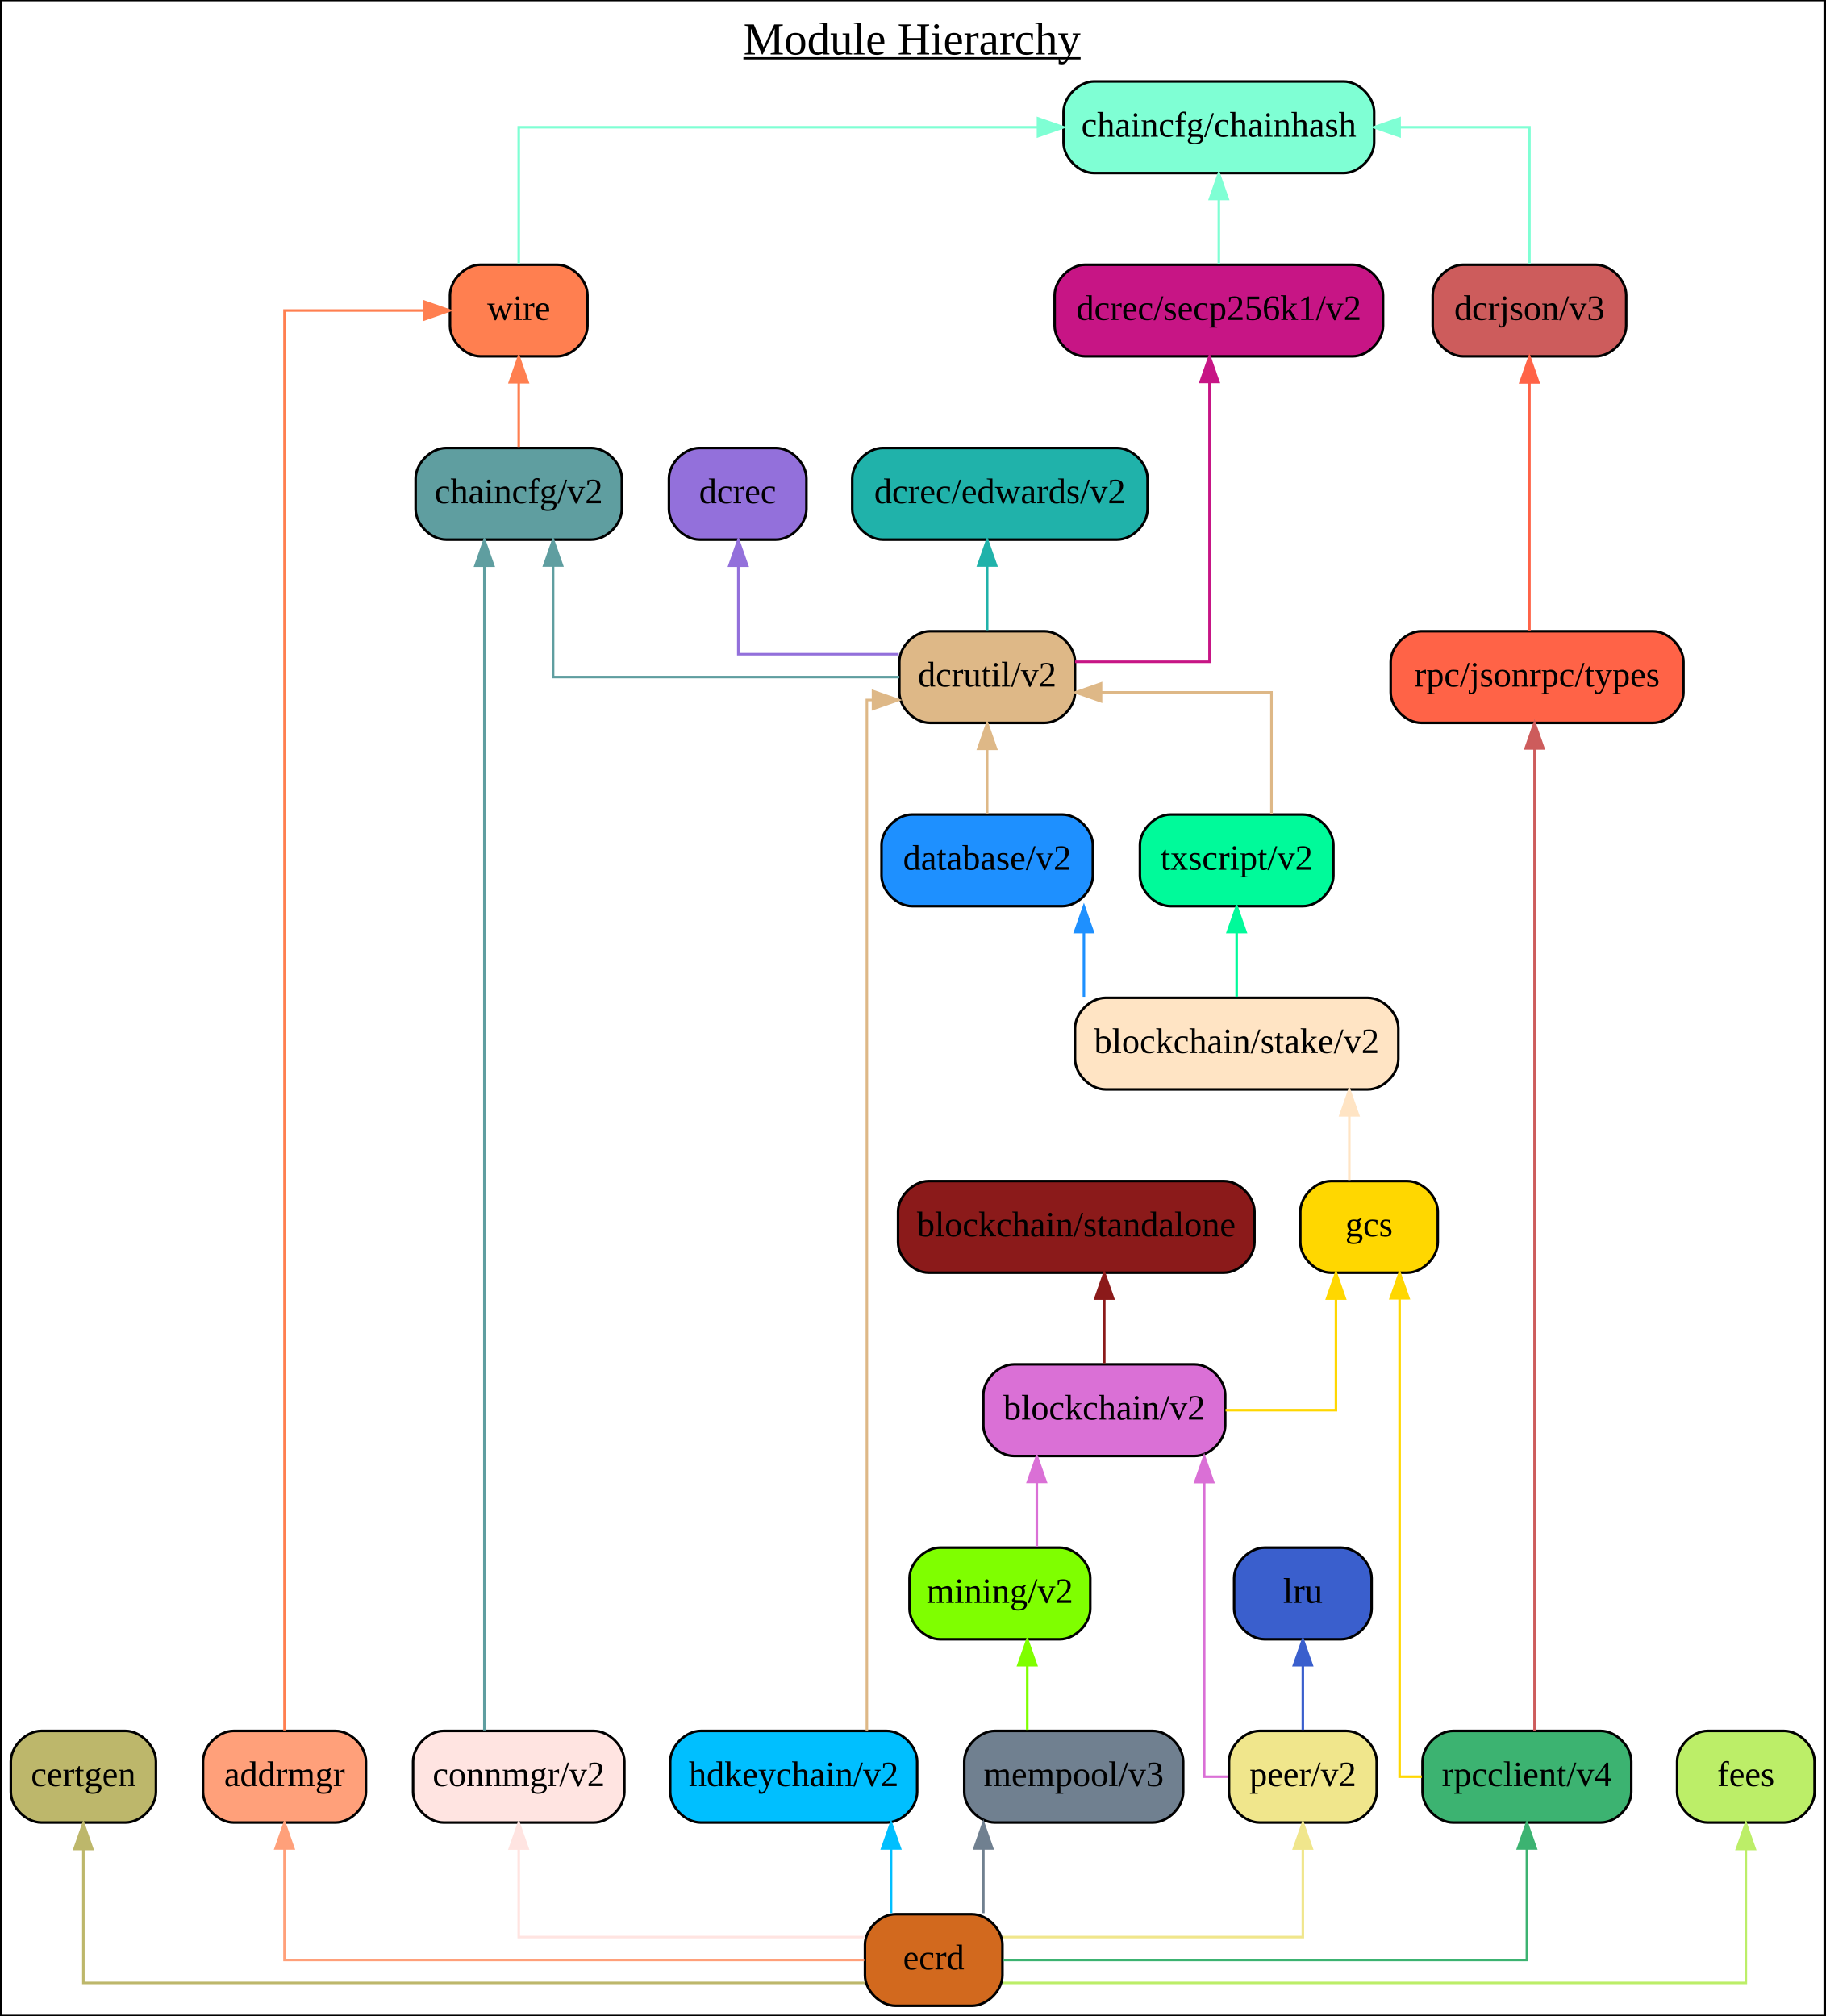
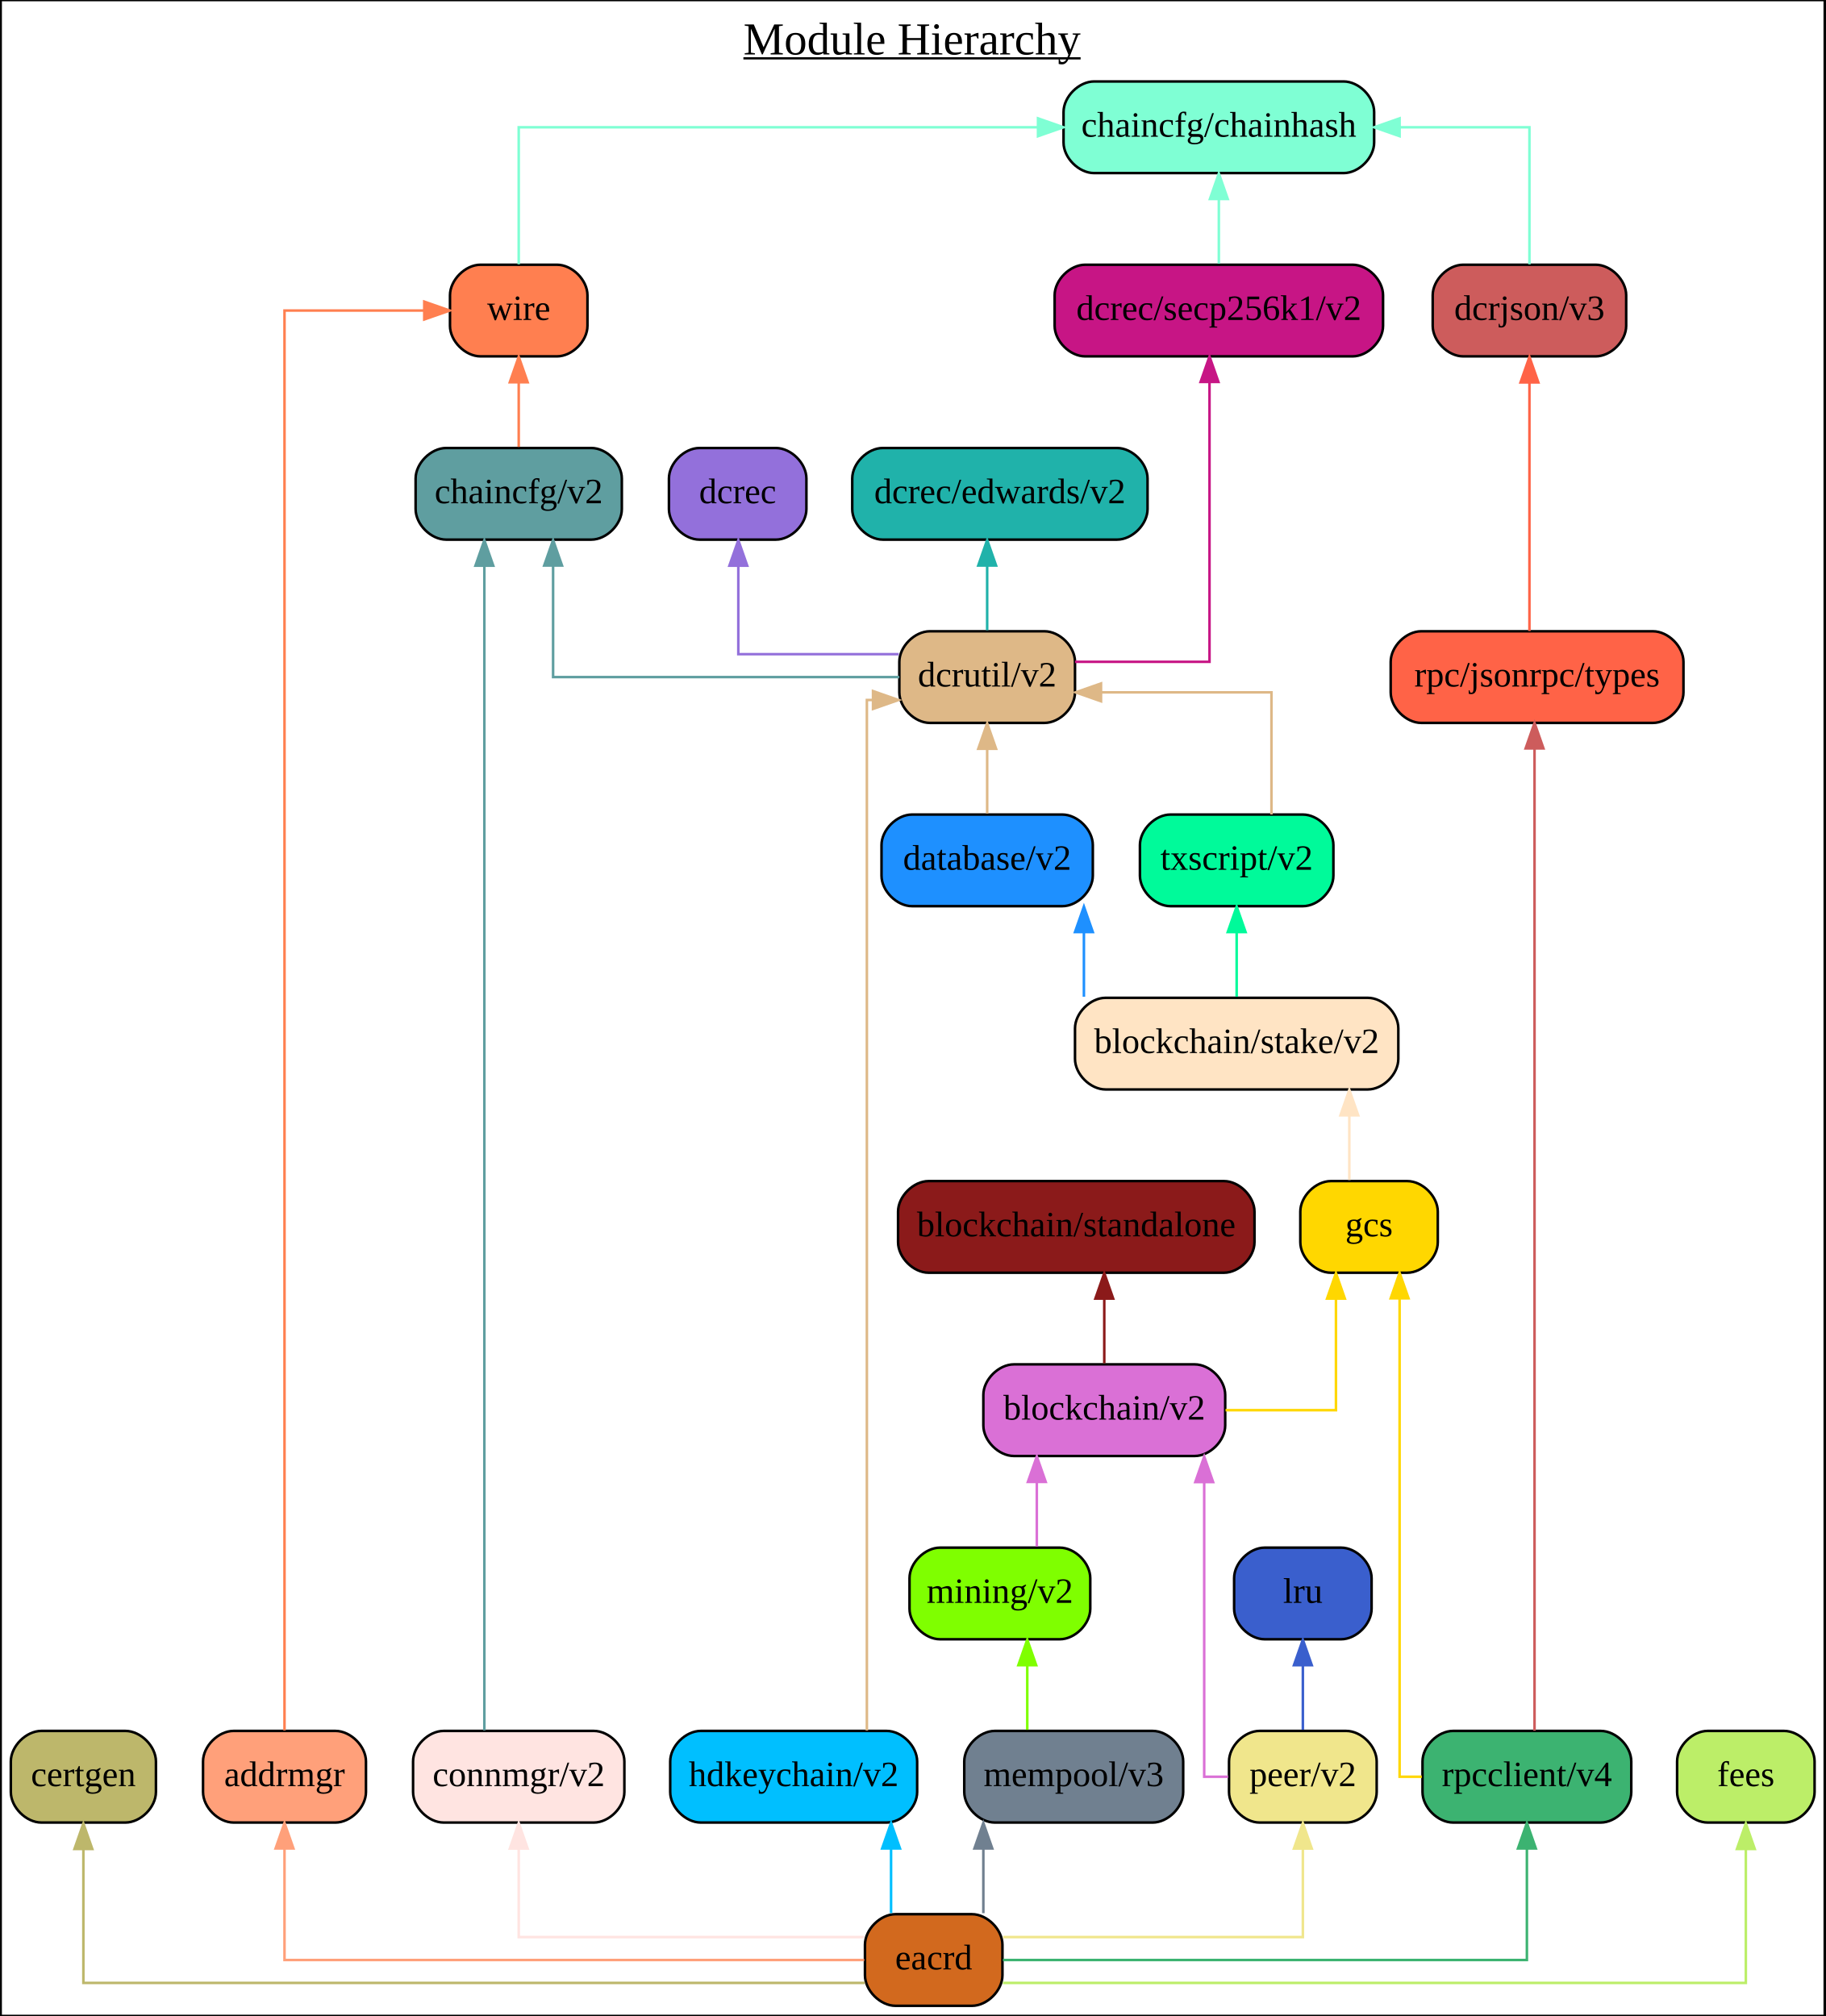
<svg xmlns="http://www.w3.org/2000/svg" width="717pt" height="792pt" viewBox="0.00 0.00 716.50 792.00">
  <g id="graph0" class="graph" transform="scale(1 1) rotate(0) translate(4 788)">
    <polygon fill="white" stroke="#000000" points="-4,4 -4,-788 712.5,-788 712.5,4 -4,4" />
    <text text-anchor="start" x="287.75" y="-766.6" font-family="Times New Roman,serif" text-decoration="underline" font-size="18.00">Module Hierarchy</text>
    <g id="node1" class="node">
      <path fill="darkkhaki" stroke="black" d="M45,-108C45,-108 12,-108 12,-108 6,-108 0,-102 0,-96 0,-96 0,-84 0,-84 0,-78 6,-72 12,-72 12,-72 45,-72 45,-72 51,-72 57,-78 57,-84 57,-84 57,-96 57,-96 57,-102 51,-108 45,-108" />
      <text text-anchor="middle" x="28.5" y="-86.3" font-family="Times New Roman,serif" font-size="14.00">certgen</text>
    </g>
    <g id="node26" class="node">
      <path fill="chocolate" stroke="black" d="M377.5,-36C377.5,-36 347.5,-36 347.5,-36 341.5,-36 335.5,-30 335.5,-24 335.5,-24 335.5,-12 335.5,-12 335.5,-6 341.5,-0 347.5,-0 347.5,-0 377.5,-0 377.5,-0 383.5,-0 389.5,-6 389.5,-12 389.5,-12 389.5,-24 389.5,-24 389.5,-30 383.5,-36 377.5,-36" />
-       <text text-anchor="middle" x="362.5" y="-14.3" font-family="Times New Roman,serif" font-size="14.00">ecrd</text>
+       <text text-anchor="middle" x="362.5" y="-14.3" font-family="Times New Roman,serif" font-size="14.00">eacrd</text>
    </g>
    <g id="edge28" class="edge">
      <path fill="none" stroke="darkkhaki" d="M28.5,-61.62C28.5,-61.62 28.5,-9 28.5,-9 28.5,-9 255.936,-9 335.45,-9" />
      <polygon fill="darkkhaki" stroke="darkkhaki" points="25,-61.62 28.5,-71.62 32,-61.62 25,-61.62" />
    </g>
    <g id="node2" class="node">
      <path fill="aquamarine" stroke="black" d="M523.5,-756C523.5,-756 425.5,-756 425.5,-756 419.5,-756 413.5,-750 413.5,-744 413.5,-744 413.5,-732 413.5,-732 413.5,-726 419.5,-720 425.5,-720 425.5,-720 523.5,-720 523.5,-720 529.5,-720 535.5,-726 535.5,-732 535.5,-732 535.5,-744 535.5,-744 535.5,-750 529.5,-756 523.5,-756" />
      <text text-anchor="middle" x="474.5" y="-734.3" font-family="Times New Roman,serif" font-size="14.00">chaincfg/chainhash</text>
    </g>
    <g id="node3" class="node">
      <path fill="indianred" stroke="black" d="M622.5,-684C622.5,-684 570.5,-684 570.5,-684 564.5,-684 558.5,-678 558.5,-672 558.5,-672 558.5,-660 558.5,-660 558.5,-654 564.5,-648 570.5,-648 570.5,-648 622.5,-648 622.5,-648 628.5,-648 634.5,-654 634.5,-660 634.5,-660 634.5,-672 634.5,-672 634.5,-678 628.5,-684 622.5,-684" />
      <text text-anchor="middle" x="596.5" y="-662.3" font-family="Times New Roman,serif" font-size="14.00">dcrjson/v3</text>
    </g>
    <g id="edge1" class="edge">
      <path fill="none" stroke="aquamarine" d="M545.5,-738C545.5,-738 596.5,-738 596.5,-738 596.5,-738 596.5,-705.498 596.5,-684.169" />
      <polygon fill="aquamarine" stroke="aquamarine" points="545.5,-734.5 535.5,-738 545.5,-741.5 545.5,-734.5" />
    </g>
    <g id="node5" class="node">
      <path fill="coral" stroke="black" d="M214.5,-684C214.5,-684 184.5,-684 184.5,-684 178.5,-684 172.5,-678 172.5,-672 172.5,-672 172.5,-660 172.5,-660 172.5,-654 178.5,-648 184.5,-648 184.5,-648 214.5,-648 214.5,-648 220.5,-648 226.5,-654 226.5,-660 226.5,-660 226.5,-672 226.5,-672 226.5,-678 220.5,-684 214.5,-684" />
      <text text-anchor="middle" x="199.5" y="-662.3" font-family="Times New Roman,serif" font-size="14.00">wire</text>
    </g>
    <g id="edge2" class="edge">
      <path fill="none" stroke="aquamarine" d="M403.469,-738C403.469,-738 199.5,-738 199.5,-738 199.5,-738 199.5,-705.498 199.5,-684.169" />
      <polygon fill="aquamarine" stroke="aquamarine" points="403.469,-741.5 413.469,-738 403.469,-734.5 403.469,-741.5" />
    </g>
    <g id="node11" class="node">
      <path fill="mediumvioletred" stroke="black" d="M527,-684C527,-684 422,-684 422,-684 416,-684 410,-678 410,-672 410,-672 410,-660 410,-660 410,-654 416,-648 422,-648 422,-648 527,-648 527,-648 533,-648 539,-654 539,-660 539,-660 539,-672 539,-672 539,-678 533,-684 527,-684" />
      <text text-anchor="middle" x="474.5" y="-662.3" font-family="Times New Roman,serif" font-size="14.00">dcrec/secp256k1/v2</text>
    </g>
    <g id="edge6" class="edge">
      <path fill="none" stroke="aquamarine" d="M474.5,-709.831C474.5,-709.831 474.5,-684.413 474.5,-684.413" />
      <polygon fill="aquamarine" stroke="aquamarine" points="471,-709.831 474.5,-719.831 478,-709.831 471,-709.831" />
    </g>
    <g id="node4" class="node">
      <path fill="tomato" stroke="black" d="M645,-540C645,-540 554,-540 554,-540 548,-540 542,-534 542,-528 542,-528 542,-516 542,-516 542,-510 548,-504 554,-504 554,-504 645,-504 645,-504 651,-504 657,-510 657,-516 657,-516 657,-528 657,-528 657,-534 651,-540 645,-540" />
      <text text-anchor="middle" x="599.5" y="-518.3" font-family="Times New Roman,serif" font-size="14.00">rpc/jsonrpc/types</text>
    </g>
    <g id="edge24" class="edge">
      <path fill="none" stroke="tomato" d="M596.5,-637.762C596.5,-637.762 596.5,-540.09 596.5,-540.09" />
      <polygon fill="tomato" stroke="tomato" points="593,-637.762 596.5,-647.762 600,-637.762 593,-637.762" />
    </g>
    <g id="node24" class="node">
      <path fill="mediumseagreen" stroke="black" d="M624.5,-108C624.5,-108 566.5,-108 566.5,-108 560.5,-108 554.5,-102 554.5,-96 554.5,-96 554.5,-84 554.5,-84 554.5,-78 560.5,-72 566.5,-72 566.5,-72 624.5,-72 624.5,-72 630.5,-72 636.5,-78 636.5,-84 636.5,-84 636.5,-96 636.5,-96 636.5,-102 630.5,-108 624.5,-108" />
      <text text-anchor="middle" x="595.5" y="-86.3" font-family="Times New Roman,serif" font-size="14.00">rpcclient/v4</text>
    </g>
    <g id="edge25" class="edge">
      <path fill="none" stroke="indianred" d="M598.5,-493.987C598.5,-493.987 598.5,-108.089 598.5,-108.089" />
      <polygon fill="indianred" stroke="indianred" points="595,-493.987 598.5,-503.987 602,-493.988 595,-493.987" />
    </g>
    <g id="node6" class="node">
      <path fill="lightsalmon" stroke="black" d="M127.5,-108C127.5,-108 87.5,-108 87.5,-108 81.5,-108 75.5,-102 75.5,-96 75.5,-96 75.5,-84 75.5,-84 75.5,-78 81.5,-72 87.5,-72 87.5,-72 127.5,-72 127.5,-72 133.5,-72 139.5,-78 139.5,-84 139.5,-84 139.5,-96 139.5,-96 139.5,-102 133.5,-108 127.5,-108" />
      <text text-anchor="middle" x="107.5" y="-86.3" font-family="Times New Roman,serif" font-size="14.00">addrmgr</text>
    </g>
    <g id="edge3" class="edge">
      <path fill="none" stroke="coral" d="M162.395,-666C162.395,-666 107.5,-666 107.5,-666 107.5,-666 107.5,-206.099 107.5,-108.19" />
      <polygon fill="coral" stroke="coral" points="162.395,-669.5 172.395,-666 162.395,-662.5 162.395,-669.5" />
    </g>
    <g id="node7" class="node">
      <path fill="cadetblue" stroke="black" d="M228,-612C228,-612 171,-612 171,-612 165,-612 159,-606 159,-600 159,-600 159,-588 159,-588 159,-582 165,-576 171,-576 171,-576 228,-576 228,-576 234,-576 240,-582 240,-588 240,-588 240,-600 240,-600 240,-606 234,-612 228,-612" />
      <text text-anchor="middle" x="199.5" y="-590.3" font-family="Times New Roman,serif" font-size="14.00">chaincfg/v2</text>
    </g>
    <g id="edge4" class="edge">
      <path fill="none" stroke="coral" d="M199.5,-637.831C199.5,-637.831 199.5,-612.413 199.5,-612.413" />
      <polygon fill="coral" stroke="coral" points="196,-637.831 199.5,-647.831 203,-637.831 196,-637.831" />
    </g>
    <g id="edge29" class="edge">
      <path fill="none" stroke="lightsalmon" d="M107.5,-61.831C107.5,-61.831 107.5,-18 107.5,-18 107.5,-18 269.427,-18 335.211,-18" />
      <polygon fill="lightsalmon" stroke="lightsalmon" points="104,-61.831 107.5,-71.831 111,-61.831 104,-61.831" />
    </g>
    <g id="node8" class="node">
      <path fill="mistyrose" stroke="black" d="M229,-108C229,-108 170,-108 170,-108 164,-108 158,-102 158,-96 158,-96 158,-84 158,-84 158,-78 164,-72 170,-72 170,-72 229,-72 229,-72 235,-72 241,-78 241,-84 241,-84 241,-96 241,-96 241,-102 235,-108 229,-108" />
      <text text-anchor="middle" x="199.5" y="-86.3" font-family="Times New Roman,serif" font-size="14.00">connmgr/v2</text>
    </g>
    <g id="edge5" class="edge">
      <path fill="none" stroke="cadetblue" d="M186,-565.765C186,-565.765 186,-108.211 186,-108.211" />
      <polygon fill="cadetblue" stroke="cadetblue" points="182.5,-565.765 186,-575.765 189.5,-565.765 182.5,-565.765" />
    </g>
    <g id="node12" class="node">
      <path fill="burlywood" stroke="black" d="M406,-540C406,-540 361,-540 361,-540 355,-540 349,-534 349,-528 349,-528 349,-516 349,-516 349,-510 355,-504 361,-504 361,-504 406,-504 406,-504 412,-504 418,-510 418,-516 418,-516 418,-528 418,-528 418,-534 412,-540 406,-540" />
      <text text-anchor="middle" x="383.5" y="-518.3" font-family="Times New Roman,serif" font-size="14.00">dcrutil/v2</text>
    </g>
    <g id="edge7" class="edge">
      <path fill="none" stroke="cadetblue" d="M213,-565.831C213,-565.831 213,-522 213,-522 213,-522 299.176,-522 348.997,-522" />
      <polygon fill="cadetblue" stroke="cadetblue" points="209.5,-565.831 213,-575.831 216.5,-565.831 209.5,-565.831" />
    </g>
    <g id="edge31" class="edge">
      <path fill="none" stroke="mistyrose" d="M199.5,-61.778C199.5,-61.778 199.5,-27 199.5,-27 199.5,-27 288.815,-27 335.217,-27" />
      <polygon fill="mistyrose" stroke="mistyrose" points="196,-61.778 199.5,-71.778 203,-61.778 196,-61.778" />
    </g>
    <g id="node9" class="node">
      <path fill="mediumpurple" stroke="black" d="M300.5,-612C300.5,-612 270.5,-612 270.5,-612 264.5,-612 258.5,-606 258.5,-600 258.5,-600 258.5,-588 258.5,-588 258.5,-582 264.5,-576 270.5,-576 270.5,-576 300.5,-576 300.5,-576 306.5,-576 312.5,-582 312.5,-588 312.5,-588 312.5,-600 312.5,-600 312.5,-606 306.5,-612 300.5,-612" />
      <text text-anchor="middle" x="285.5" y="-590.3" font-family="Times New Roman,serif" font-size="14.00">dcrec</text>
    </g>
    <g id="edge8" class="edge">
      <path fill="none" stroke="mediumpurple" d="M285.75,-565.778C285.75,-565.778 285.75,-531 285.75,-531 285.75,-531 320.666,-531 348.762,-531" />
      <polygon fill="mediumpurple" stroke="mediumpurple" points="282.25,-565.778 285.75,-575.778 289.25,-565.778 282.25,-565.778" />
    </g>
    <g id="node10" class="node">
      <path fill="lightseagreen" stroke="black" d="M434.5,-612C434.5,-612 342.5,-612 342.5,-612 336.5,-612 330.5,-606 330.5,-600 330.5,-600 330.5,-588 330.5,-588 330.5,-582 336.5,-576 342.5,-576 342.5,-576 434.5,-576 434.5,-576 440.5,-576 446.5,-582 446.5,-588 446.5,-588 446.5,-600 446.5,-600 446.5,-606 440.5,-612 434.5,-612" />
      <text text-anchor="middle" x="388.5" y="-590.3" font-family="Times New Roman,serif" font-size="14.00">dcrec/edwards/v2</text>
    </g>
    <g id="edge9" class="edge">
      <path fill="none" stroke="lightseagreen" d="M383.5,-565.831C383.5,-565.831 383.5,-540.413 383.5,-540.413" />
      <polygon fill="lightseagreen" stroke="lightseagreen" points="380,-565.831 383.5,-575.831 387,-565.831 380,-565.831" />
    </g>
    <g id="edge10" class="edge">
      <path fill="none" stroke="mediumvioletred" d="M470.833,-637.959C470.833,-637.959 470.833,-528 470.833,-528 470.833,-528 442.428,-528 418.016,-528" />
      <polygon fill="mediumvioletred" stroke="mediumvioletred" points="467.333,-637.959 470.833,-647.959 474.333,-637.959 467.333,-637.959" />
    </g>
    <g id="node13" class="node">
      <path fill="dodgerblue" stroke="black" d="M413,-468C413,-468 354,-468 354,-468 348,-468 342,-462 342,-456 342,-456 342,-444 342,-444 342,-438 348,-432 354,-432 354,-432 413,-432 413,-432 419,-432 425,-438 425,-444 425,-444 425,-456 425,-456 425,-462 419,-468 413,-468" />
      <text text-anchor="middle" x="383.5" y="-446.3" font-family="Times New Roman,serif" font-size="14.00">database/v2</text>
    </g>
    <g id="edge11" class="edge">
      <path fill="none" stroke="burlywood" d="M383.5,-493.831C383.5,-493.831 383.5,-468.413 383.5,-468.413" />
      <polygon fill="burlywood" stroke="burlywood" points="380,-493.831 383.5,-503.831 387,-493.831 380,-493.831" />
    </g>
    <g id="node14" class="node">
      <path fill="deepskyblue" stroke="black" d="M344,-108C344,-108 271,-108 271,-108 265,-108 259,-102 259,-96 259,-96 259,-84 259,-84 259,-78 265,-72 271,-72 271,-72 344,-72 344,-72 350,-72 356,-78 356,-84 356,-84 356,-96 356,-96 356,-102 350,-108 344,-108" />
      <text text-anchor="middle" x="307.5" y="-86.3" font-family="Times New Roman,serif" font-size="14.00">hdkeychain/v2</text>
    </g>
    <g id="edge12" class="edge">
      <path fill="none" stroke="burlywood" d="M338.664,-513C338.664,-513 336.25,-513 336.25,-513 336.25,-513 336.25,-189.141 336.25,-108.176" />
      <polygon fill="burlywood" stroke="burlywood" points="338.664,-516.5 348.664,-513 338.664,-509.5 338.664,-516.5" />
    </g>
    <g id="node15" class="node">
      <path fill="mediumspringgreen" stroke="black" d="M507.5,-468C507.5,-468 455.5,-468 455.5,-468 449.5,-468 443.5,-462 443.5,-456 443.5,-456 443.5,-444 443.5,-444 443.5,-438 449.5,-432 455.5,-432 455.5,-432 507.5,-432 507.5,-432 513.5,-432 519.5,-438 519.5,-444 519.5,-444 519.5,-456 519.5,-456 519.5,-462 513.5,-468 507.5,-468" />
      <text text-anchor="middle" x="481.5" y="-446.3" font-family="Times New Roman,serif" font-size="14.00">txscript/v2</text>
    </g>
    <g id="edge13" class="edge">
      <path fill="none" stroke="burlywood" d="M428.22,-516C428.22,-516 495.167,-516 495.167,-516 495.167,-516 495.167,-487.576 495.167,-468.035" />
      <polygon fill="burlywood" stroke="burlywood" points="428.22,-512.5 418.22,-516 428.22,-519.5 428.22,-512.5" />
    </g>
    <g id="node16" class="node">
      <path fill="bisque" stroke="black" d="M533,-396C533,-396 430,-396 430,-396 424,-396 418,-390 418,-384 418,-384 418,-372 418,-372 418,-366 424,-360 430,-360 430,-360 533,-360 533,-360 539,-360 545,-366 545,-372 545,-372 545,-384 545,-384 545,-390 539,-396 533,-396" />
      <text text-anchor="middle" x="481.5" y="-374.3" font-family="Times New Roman,serif" font-size="14.00">blockchain/stake/v2</text>
    </g>
    <g id="edge14" class="edge">
      <path fill="none" stroke="dodgerblue" d="M421.5,-421.831C421.5,-421.831 421.5,-396.413 421.5,-396.413" />
      <polygon fill="dodgerblue" stroke="dodgerblue" points="418,-421.831 421.5,-431.831 425,-421.831 418,-421.831" />
    </g>
    <g id="edge30" class="edge">
      <path fill="none" stroke="deepskyblue" d="M345.75,-61.831C345.75,-61.831 345.75,-36.413 345.75,-36.413" />
      <polygon fill="deepskyblue" stroke="deepskyblue" points="342.25,-61.831 345.75,-71.831 349.25,-61.831 342.25,-61.831" />
    </g>
    <g id="edge15" class="edge">
      <path fill="none" stroke="mediumspringgreen" d="M481.5,-421.831C481.5,-421.831 481.5,-396.413 481.5,-396.413" />
      <polygon fill="mediumspringgreen" stroke="mediumspringgreen" points="478,-421.831 481.5,-431.831 485,-421.831 478,-421.831" />
    </g>
    <g id="node18" class="node">
      <path fill="gold" stroke="black" d="M548.5,-324C548.5,-324 518.5,-324 518.5,-324 512.5,-324 506.5,-318 506.5,-312 506.5,-312 506.5,-300 506.5,-300 506.5,-294 512.5,-288 518.5,-288 518.5,-288 548.5,-288 548.5,-288 554.5,-288 560.5,-294 560.5,-300 560.5,-300 560.5,-312 560.5,-312 560.5,-318 554.5,-324 548.5,-324" />
      <text text-anchor="middle" x="533.5" y="-302.3" font-family="Times New Roman,serif" font-size="14.00">gcs</text>
    </g>
    <g id="edge16" class="edge">
      <path fill="none" stroke="bisque" d="M525.75,-349.831C525.75,-349.831 525.75,-324.413 525.75,-324.413" />
      <polygon fill="bisque" stroke="bisque" points="522.25,-349.831 525.75,-359.831 529.25,-349.831 522.25,-349.831" />
    </g>
    <g id="node17" class="node">
      <path fill="#8b1a1a" stroke="black" d="M476.5,-324C476.5,-324 360.5,-324 360.5,-324 354.5,-324 348.5,-318 348.5,-312 348.5,-312 348.5,-300 348.5,-300 348.5,-294 354.5,-288 360.5,-288 360.5,-288 476.5,-288 476.5,-288 482.5,-288 488.5,-294 488.5,-300 488.5,-300 488.5,-312 488.5,-312 488.5,-318 482.5,-324 476.5,-324" />
      <text text-anchor="middle" x="418.5" y="-302.3" font-family="Times New Roman,serif" font-size="14.00">blockchain/standalone</text>
    </g>
    <g id="node19" class="node">
      <path fill="orchid" stroke="black" d="M465,-252C465,-252 394,-252 394,-252 388,-252 382,-246 382,-240 382,-240 382,-228 382,-228 382,-222 388,-216 394,-216 394,-216 465,-216 465,-216 471,-216 477,-222 477,-228 477,-228 477,-240 477,-240 477,-246 471,-252 465,-252" />
      <text text-anchor="middle" x="429.5" y="-230.3" font-family="Times New Roman,serif" font-size="14.00">blockchain/v2</text>
    </g>
    <g id="edge17" class="edge">
      <path fill="none" stroke="#8b1a1a" d="M429.5,-277.831C429.5,-277.831 429.5,-252.413 429.5,-252.413" />
      <polygon fill="#8b1a1a" stroke="#8b1a1a" points="426,-277.831 429.5,-287.831 433,-277.831 426,-277.831" />
    </g>
    <g id="edge18" class="edge">
      <path fill="none" stroke="gold" d="M520.5,-277.831C520.5,-277.831 520.5,-234 520.5,-234 520.5,-234 499.15,-234 477.132,-234" />
      <polygon fill="gold" stroke="gold" points="517,-277.831 520.5,-287.831 524,-277.831 517,-277.831" />
    </g>
    <g id="edge19" class="edge">
      <path fill="none" stroke="gold" d="M545.5,-277.955C545.5,-277.955 545.5,-90 545.5,-90 545.5,-90 549.028,-90 554.209,-90" />
      <polygon fill="gold" stroke="gold" points="542,-277.955 545.5,-287.955 549,-277.956 542,-277.955" />
    </g>
    <g id="node21" class="node">
      <path fill="chartreuse" stroke="black" d="M412,-180C412,-180 365,-180 365,-180 359,-180 353,-174 353,-168 353,-168 353,-156 353,-156 353,-150 359,-144 365,-144 365,-144 412,-144 412,-144 418,-144 424,-150 424,-156 424,-156 424,-168 424,-168 424,-174 418,-180 412,-180" />
      <text text-anchor="middle" x="388.5" y="-158.3" font-family="Times New Roman,serif" font-size="14.00">mining/v2</text>
    </g>
    <g id="edge20" class="edge">
      <path fill="none" stroke="orchid" d="M403,-205.831C403,-205.831 403,-180.413 403,-180.413" />
      <polygon fill="orchid" stroke="orchid" points="399.5,-205.831 403,-215.831 406.5,-205.831 399.5,-205.831" />
    </g>
    <g id="node23" class="node">
      <path fill="khaki" stroke="black" d="M524.5,-108C524.5,-108 490.5,-108 490.5,-108 484.5,-108 478.5,-102 478.5,-96 478.5,-96 478.5,-84 478.5,-84 478.5,-78 484.5,-72 490.5,-72 490.5,-72 524.5,-72 524.5,-72 530.5,-72 536.5,-78 536.5,-84 536.5,-84 536.5,-96 536.5,-96 536.5,-102 530.5,-108 524.5,-108" />
      <text text-anchor="middle" x="507.5" y="-86.3" font-family="Times New Roman,serif" font-size="14.00">peer/v2</text>
    </g>
    <g id="edge23" class="edge">
      <path fill="none" stroke="orchid" d="M468.75,-205.762C468.75,-205.762 468.75,-90 468.75,-90 468.75,-90 472.726,-90 478.13,-90" />
      <polygon fill="orchid" stroke="orchid" points="465.25,-205.762 468.75,-215.762 472.25,-205.762 465.25,-205.762" />
    </g>
    <g id="node20" class="node">
      <path fill="slategray" stroke="black" d="M448.5,-108C448.5,-108 386.5,-108 386.5,-108 380.5,-108 374.5,-102 374.5,-96 374.5,-96 374.5,-84 374.5,-84 374.5,-78 380.5,-72 386.5,-72 386.5,-72 448.5,-72 448.5,-72 454.5,-72 460.5,-78 460.5,-84 460.5,-84 460.5,-96 460.5,-96 460.5,-102 454.5,-108 448.5,-108" />
      <text text-anchor="middle" x="417.5" y="-86.3" font-family="Times New Roman,serif" font-size="14.00">mempool/v3</text>
    </g>
    <g id="edge27" class="edge">
      <path fill="none" stroke="slategray" d="M382,-61.831C382,-61.831 382,-36.413 382,-36.413" />
      <polygon fill="slategray" stroke="slategray" points="378.5,-61.831 382,-71.831 385.5,-61.831 378.5,-61.831" />
    </g>
    <g id="edge21" class="edge">
      <path fill="none" stroke="chartreuse" d="M399.25,-133.831C399.25,-133.831 399.25,-108.413 399.25,-108.413" />
      <polygon fill="chartreuse" stroke="chartreuse" points="395.75,-133.831 399.25,-143.831 402.75,-133.831 395.75,-133.831" />
    </g>
    <g id="node22" class="node">
      <path fill="#3a5fcd" stroke="black" d="M522.5,-180C522.5,-180 492.5,-180 492.5,-180 486.5,-180 480.5,-174 480.5,-168 480.5,-168 480.5,-156 480.5,-156 480.5,-150 486.5,-144 492.5,-144 492.5,-144 522.5,-144 522.5,-144 528.5,-144 534.5,-150 534.5,-156 534.5,-156 534.5,-168 534.5,-168 534.5,-174 528.5,-180 522.5,-180" />
      <text text-anchor="middle" x="507.5" y="-158.3" font-family="Times New Roman,serif" font-size="14.00">lru</text>
    </g>
    <g id="edge22" class="edge">
      <path fill="none" stroke="#3a5fcd" d="M507.5,-133.831C507.5,-133.831 507.5,-108.413 507.5,-108.413" />
      <polygon fill="#3a5fcd" stroke="#3a5fcd" points="504,-133.831 507.5,-143.831 511,-133.831 504,-133.831" />
    </g>
    <g id="edge33" class="edge">
      <path fill="none" stroke="khaki" d="M507.5,-61.778C507.5,-61.778 507.5,-27 507.5,-27 507.5,-27 431.776,-27 389.773,-27" />
      <polygon fill="khaki" stroke="khaki" points="504,-61.778 507.5,-71.778 511,-61.778 504,-61.778" />
    </g>
    <g id="edge32" class="edge">
      <path fill="none" stroke="mediumseagreen" d="M595.5,-61.831C595.5,-61.831 595.5,-18 595.5,-18 595.5,-18 451.147,-18 389.684,-18" />
      <polygon fill="mediumseagreen" stroke="mediumseagreen" points="592,-61.831 595.5,-71.831 599,-61.831 592,-61.831" />
    </g>
    <g id="node25" class="node">
      <path fill="#bcee68" stroke="black" d="M696.5,-108C696.5,-108 666.5,-108 666.5,-108 660.5,-108 654.5,-102 654.5,-96 654.5,-96 654.5,-84 654.5,-84 654.5,-78 660.5,-72 666.5,-72 666.5,-72 696.5,-72 696.5,-72 702.5,-72 708.5,-78 708.5,-84 708.5,-84 708.5,-96 708.5,-96 708.5,-102 702.5,-108 696.5,-108" />
      <text text-anchor="middle" x="681.5" y="-86.3" font-family="Times New Roman,serif" font-size="14.00">fees</text>
    </g>
    <g id="edge26" class="edge">
      <path fill="none" stroke="#bcee68" d="M681.5,-61.62C681.5,-61.62 681.5,-9 681.5,-9 681.5,-9 466.841,-9 389.698,-9" />
      <polygon fill="#bcee68" stroke="#bcee68" points="678,-61.62 681.5,-71.62 685,-61.62 678,-61.62" />
    </g>
  </g>
</svg>
